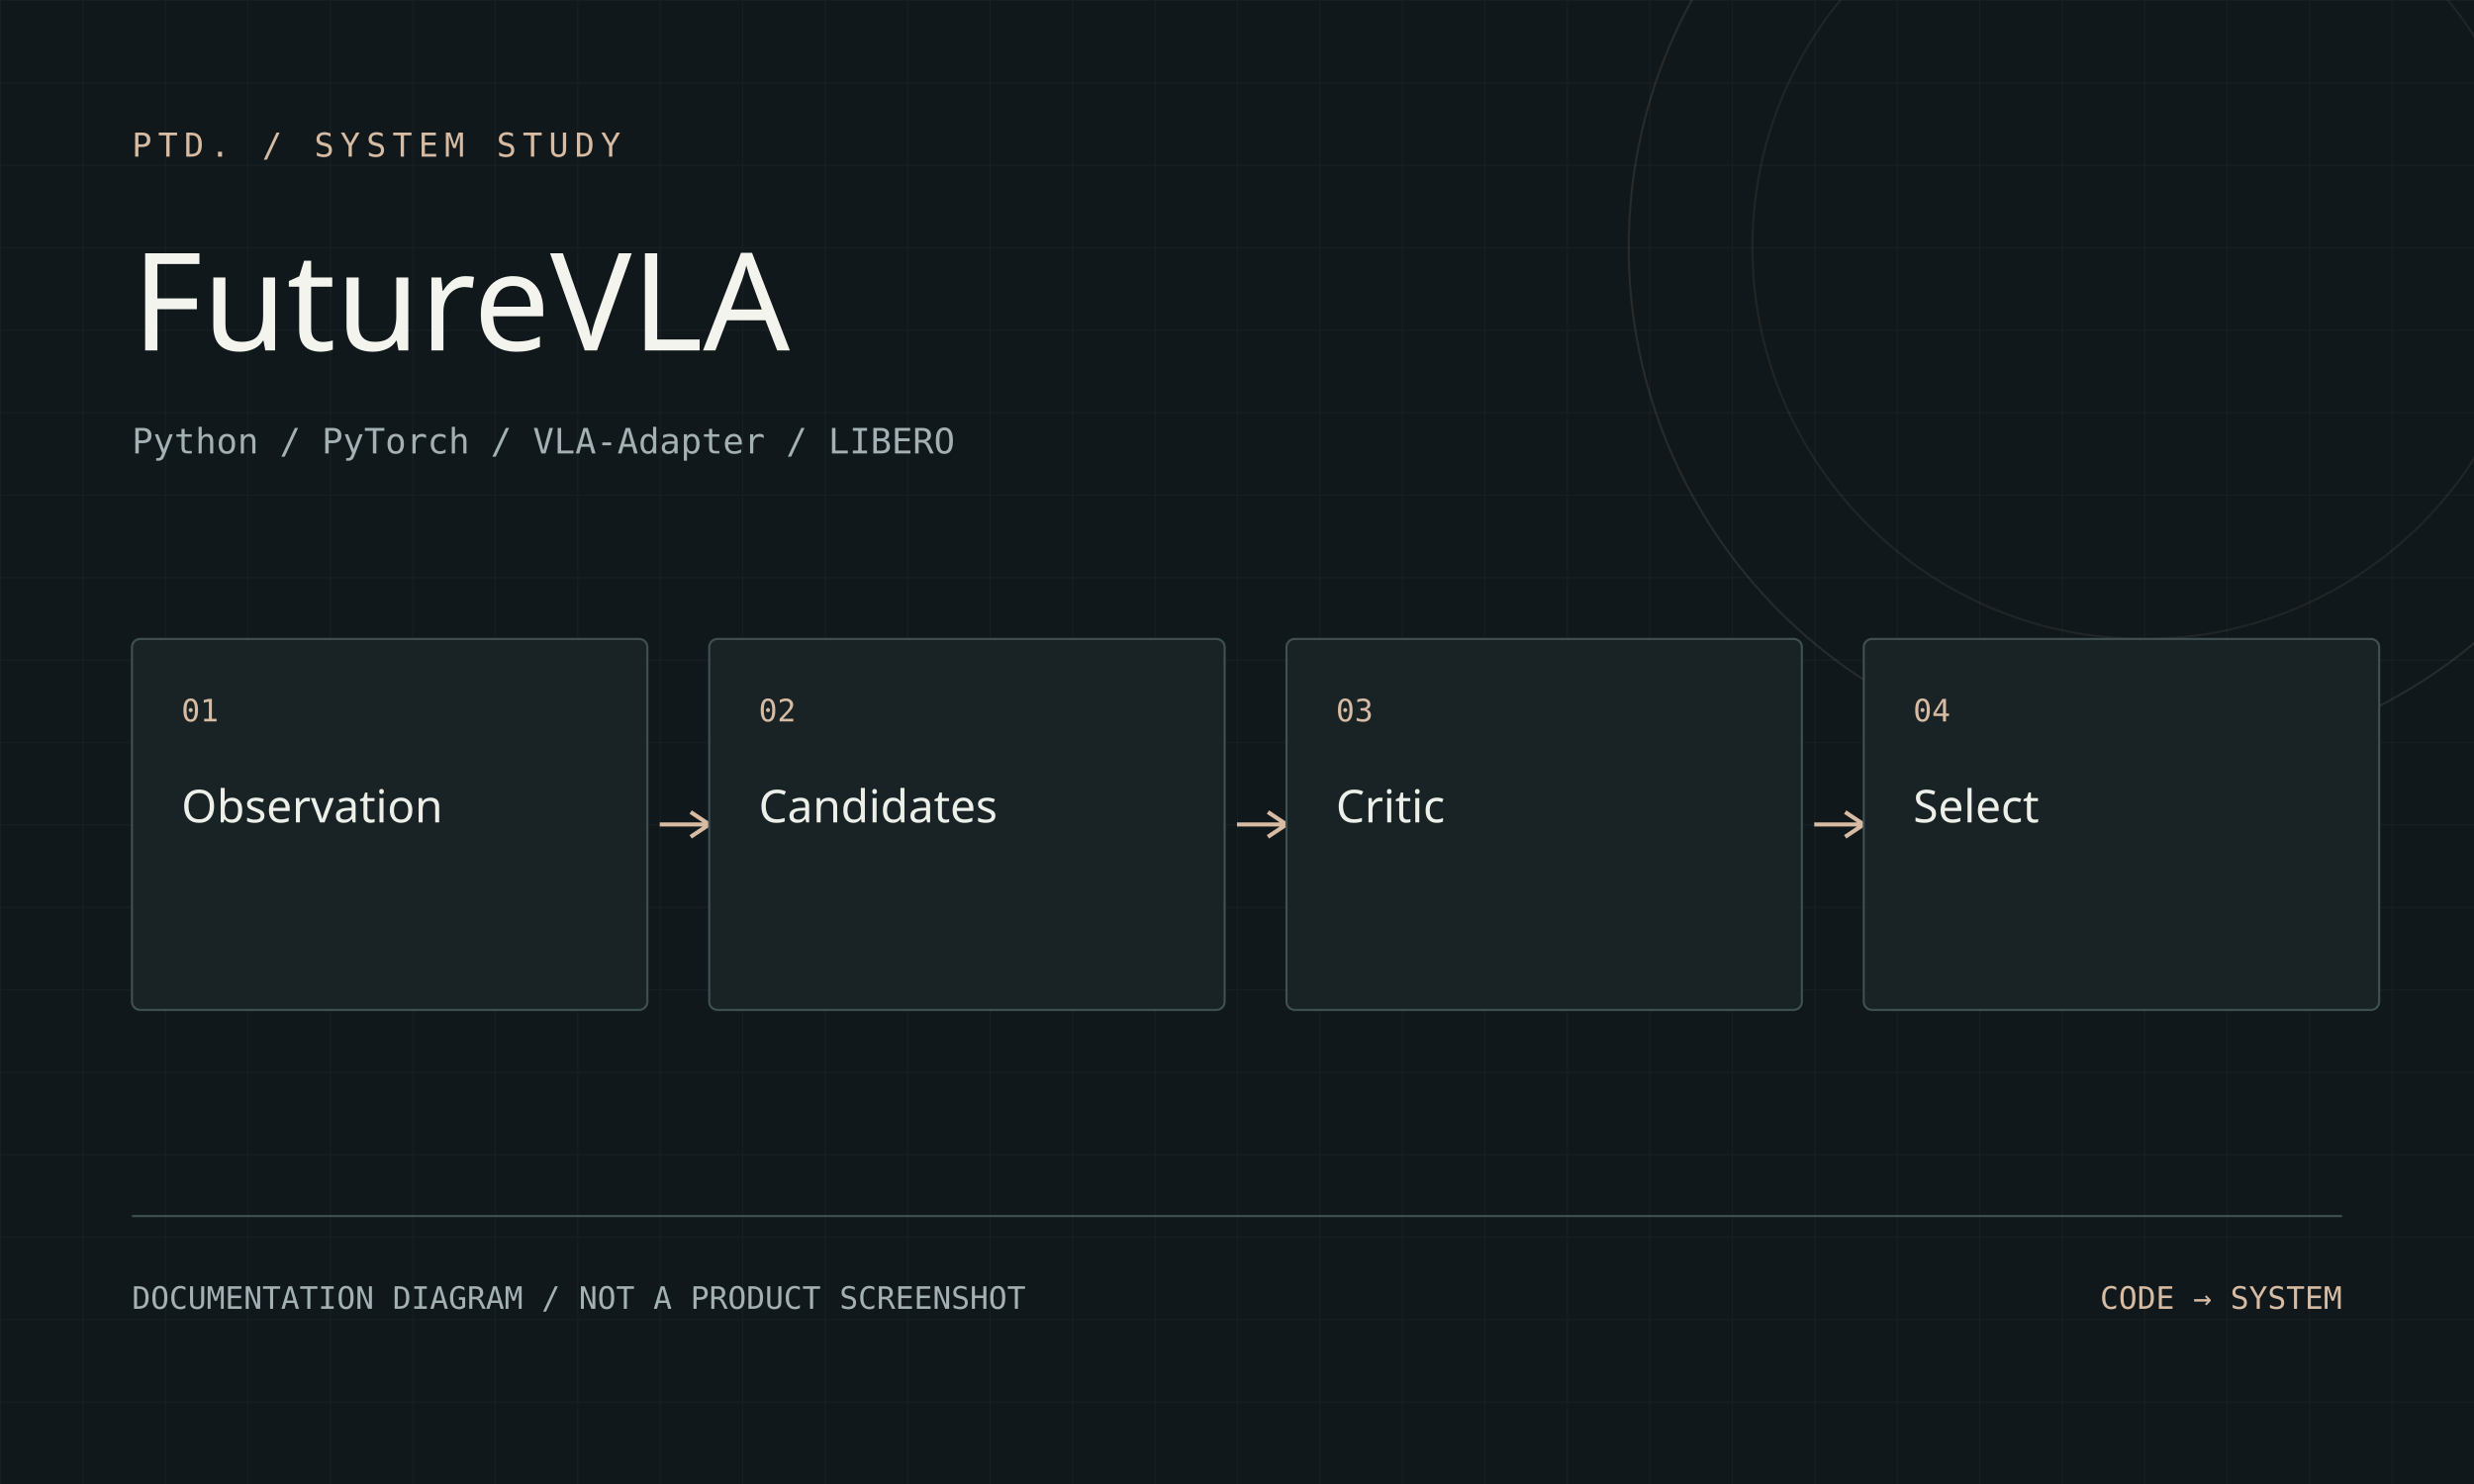
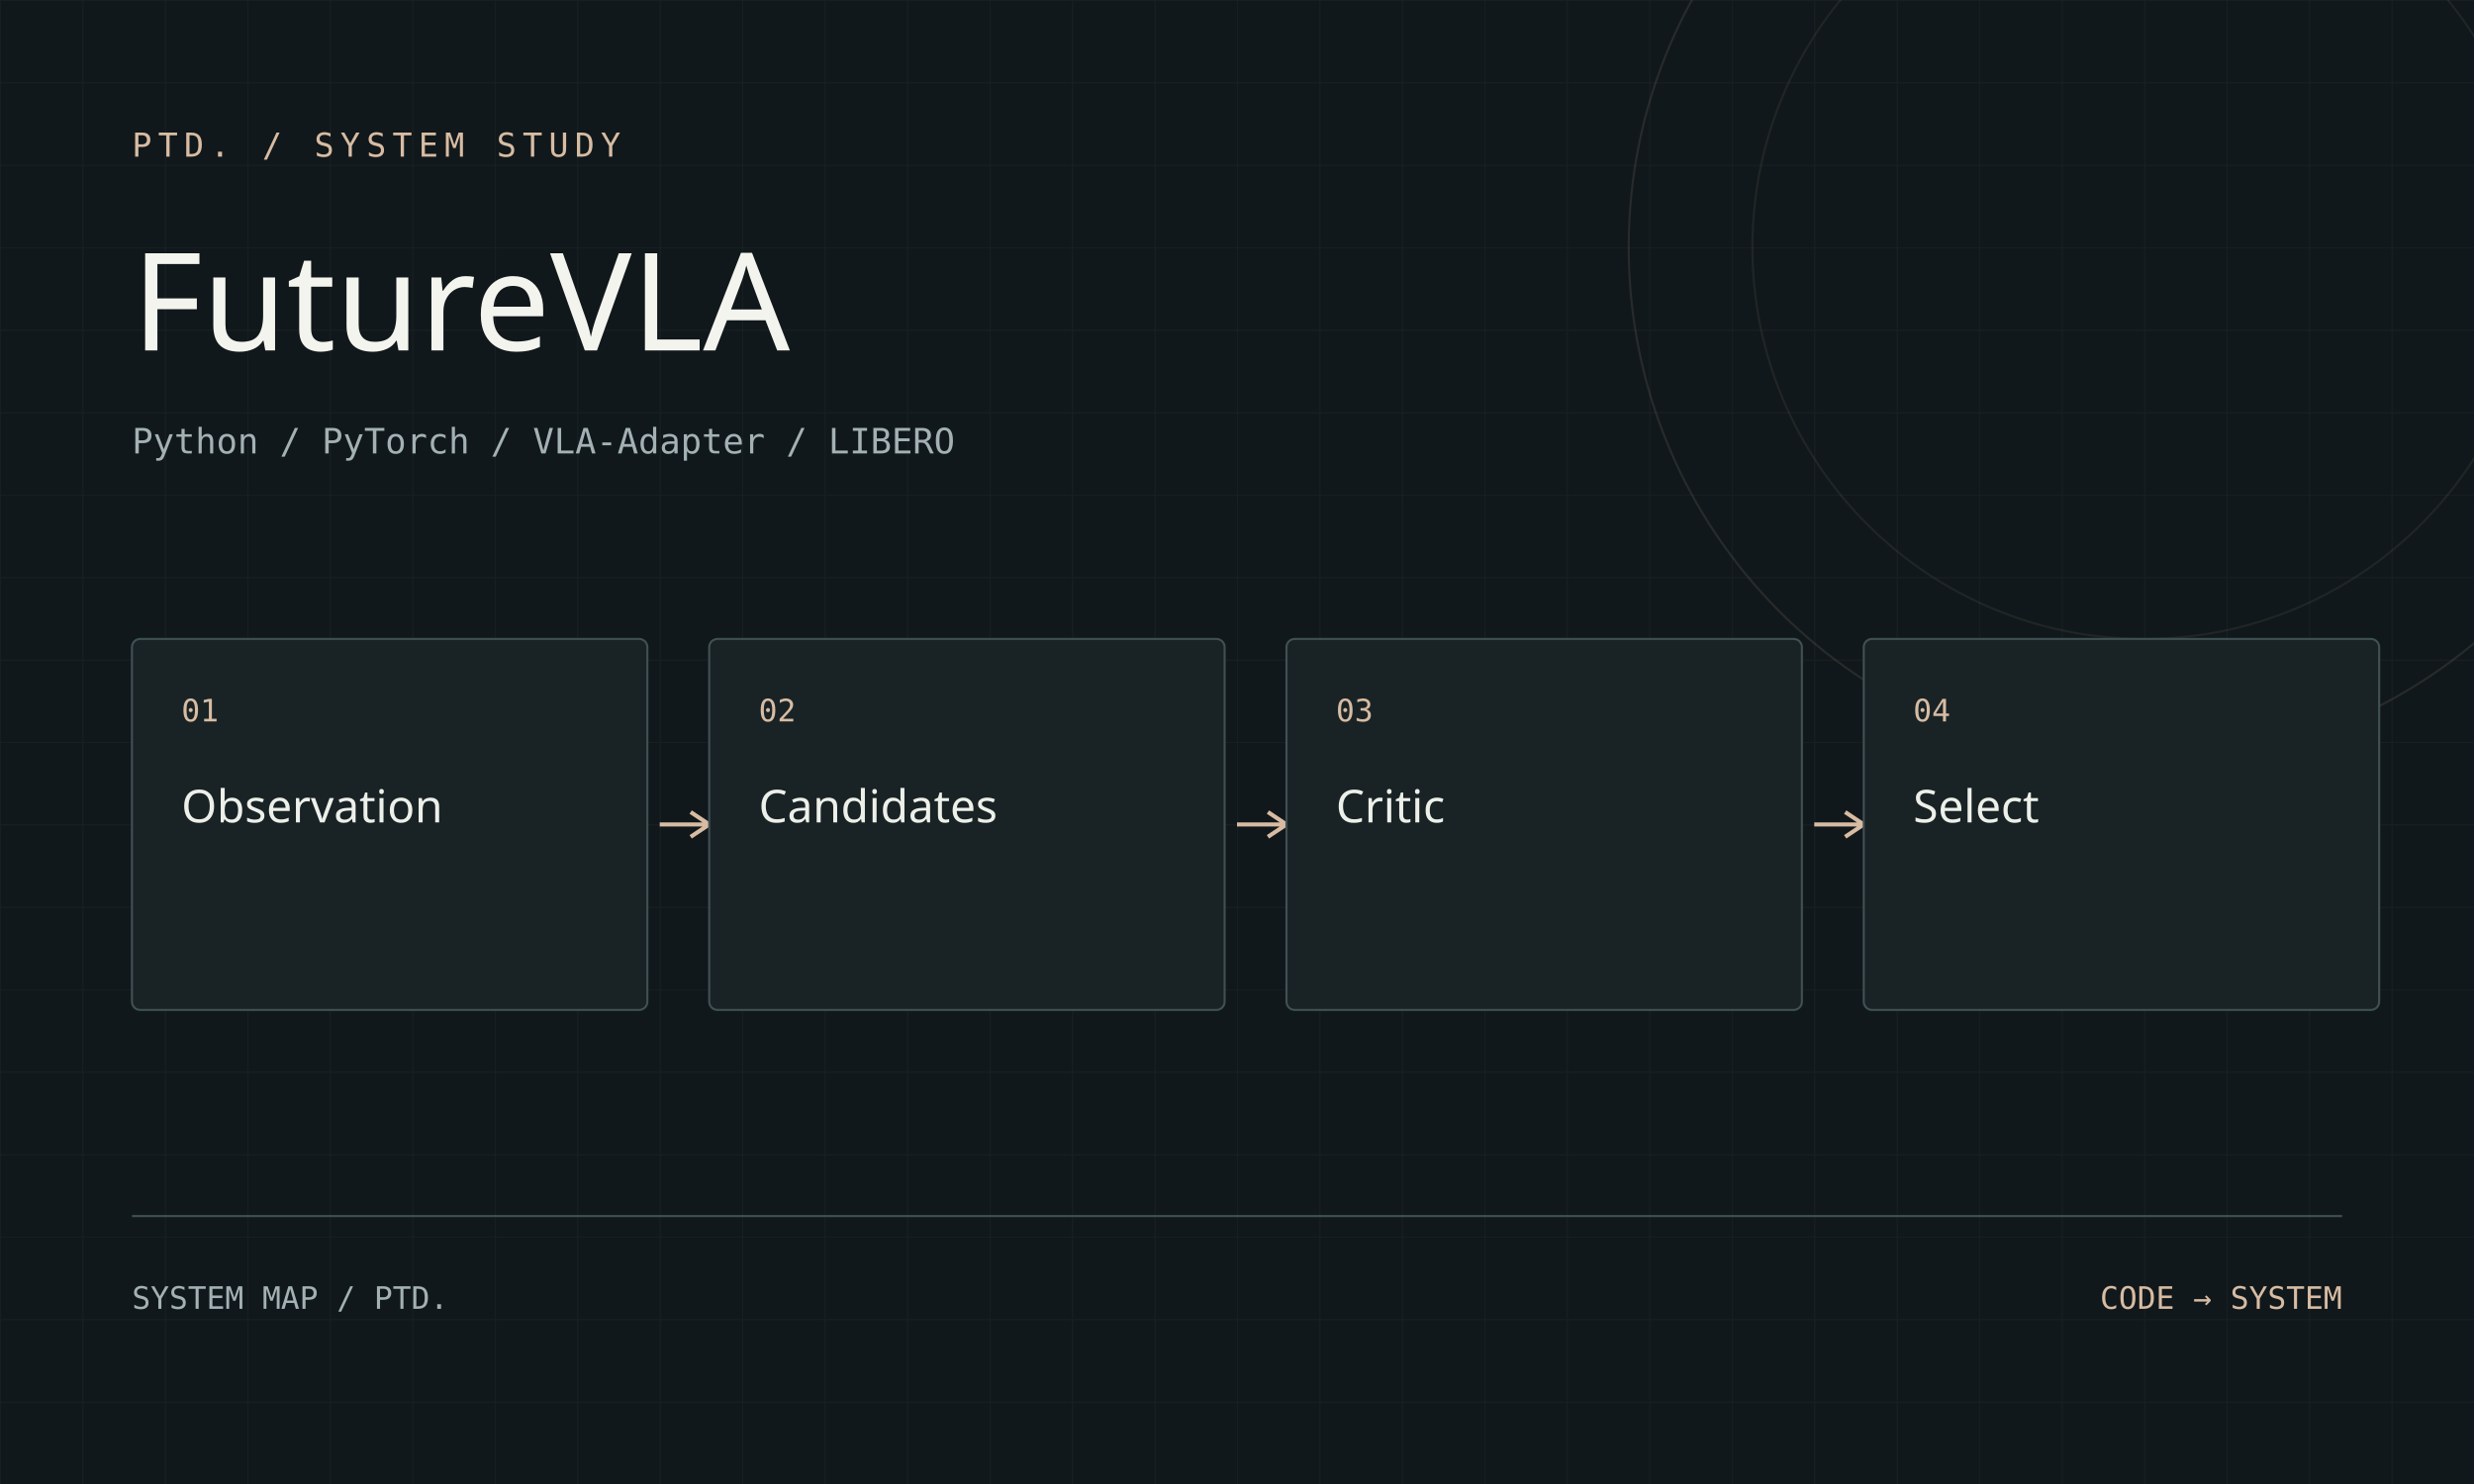
<svg xmlns="http://www.w3.org/2000/svg" width="1200" height="720" viewBox="0 0 1200 720" role="img" aria-labelledby="title desc">
  <defs>
    <pattern id="grid" width="40" height="40" patternUnits="userSpaceOnUse">
      <path d="M40 0H0V40" fill="none" stroke="#ffffff" stroke-opacity=".035" />
    </pattern>
  </defs>
  <rect width="1200" height="720" fill="#11181b" />
  <rect width="1200" height="720" fill="url(#grid)" />
  <circle cx="1040" cy="120" r="250" fill="none" stroke="#d7bca3" stroke-opacity=".12" />
  <circle cx="1040" cy="120" r="190" fill="none" stroke="#d7bca3" stroke-opacity=".08" />
  <text x="64" y="76" font-family="monospace" font-size="16" fill="#d7bca3" letter-spacing="3">PTD. / SYSTEM STUDY</text>
  <text x="64" y="170" font-family="sans-serif" font-size="66" fill="#f3f4ed">FutureVLA</text>
  <text x="64" y="220" font-family="monospace" font-size="17" fill="#a3b1b4">Python / PyTorch / VLA-Adapter / LIBERO</text>
  <rect x="64" y="310" width="250" height="180" rx="4" fill="#192326" stroke="#405154" />
  <text x="88" y="350" font-family="monospace" font-size="15" fill="#d7bca3">01</text>
  <text x="88" y="399" font-family="sans-serif" font-size="22" fill="#edf0e9">Observation</text>
  <path d="M320 400h24m-9-6 9 6-9 6" fill="none" stroke="#d7bca3" stroke-width="2" />
  <rect x="344" y="310" width="250" height="180" rx="4" fill="#192326" stroke="#405154" />
  <text x="368" y="350" font-family="monospace" font-size="15" fill="#d7bca3">02</text>
  <text x="368" y="399" font-family="sans-serif" font-size="22" fill="#edf0e9">Candidates</text>
  <path d="M600 400h24m-9-6 9 6-9 6" fill="none" stroke="#d7bca3" stroke-width="2" />
  <rect x="624" y="310" width="250" height="180" rx="4" fill="#192326" stroke="#405154" />
  <text x="648" y="350" font-family="monospace" font-size="15" fill="#d7bca3">03</text>
  <text x="648" y="399" font-family="sans-serif" font-size="22" fill="#edf0e9">Critic</text>
  <path d="M880 400h24m-9-6 9 6-9 6" fill="none" stroke="#d7bca3" stroke-width="2" />
  <rect x="904" y="310" width="250" height="180" rx="4" fill="#192326" stroke="#405154" />
  <text x="928" y="350" font-family="monospace" font-size="15" fill="#d7bca3">04</text>
  <text x="928" y="399" font-family="sans-serif" font-size="22" fill="#edf0e9">Select</text>
  <path d="M64 590H1136" stroke="#405154" />
-   <text x="64" y="635" font-family="monospace" font-size="15" fill="#a3b1b4">DOCUMENTATION DIAGRAM / NOT A PRODUCT SCREENSHOT</text>
+   <text x="64" y="635" font-family="monospace" font-size="15" fill="#a3b1b4">SYSTEM MAP / PTD.</text>
  <text x="1136" y="635" text-anchor="end" font-family="monospace" font-size="15" fill="#d7bca3">CODE → SYSTEM</text>
</svg>
